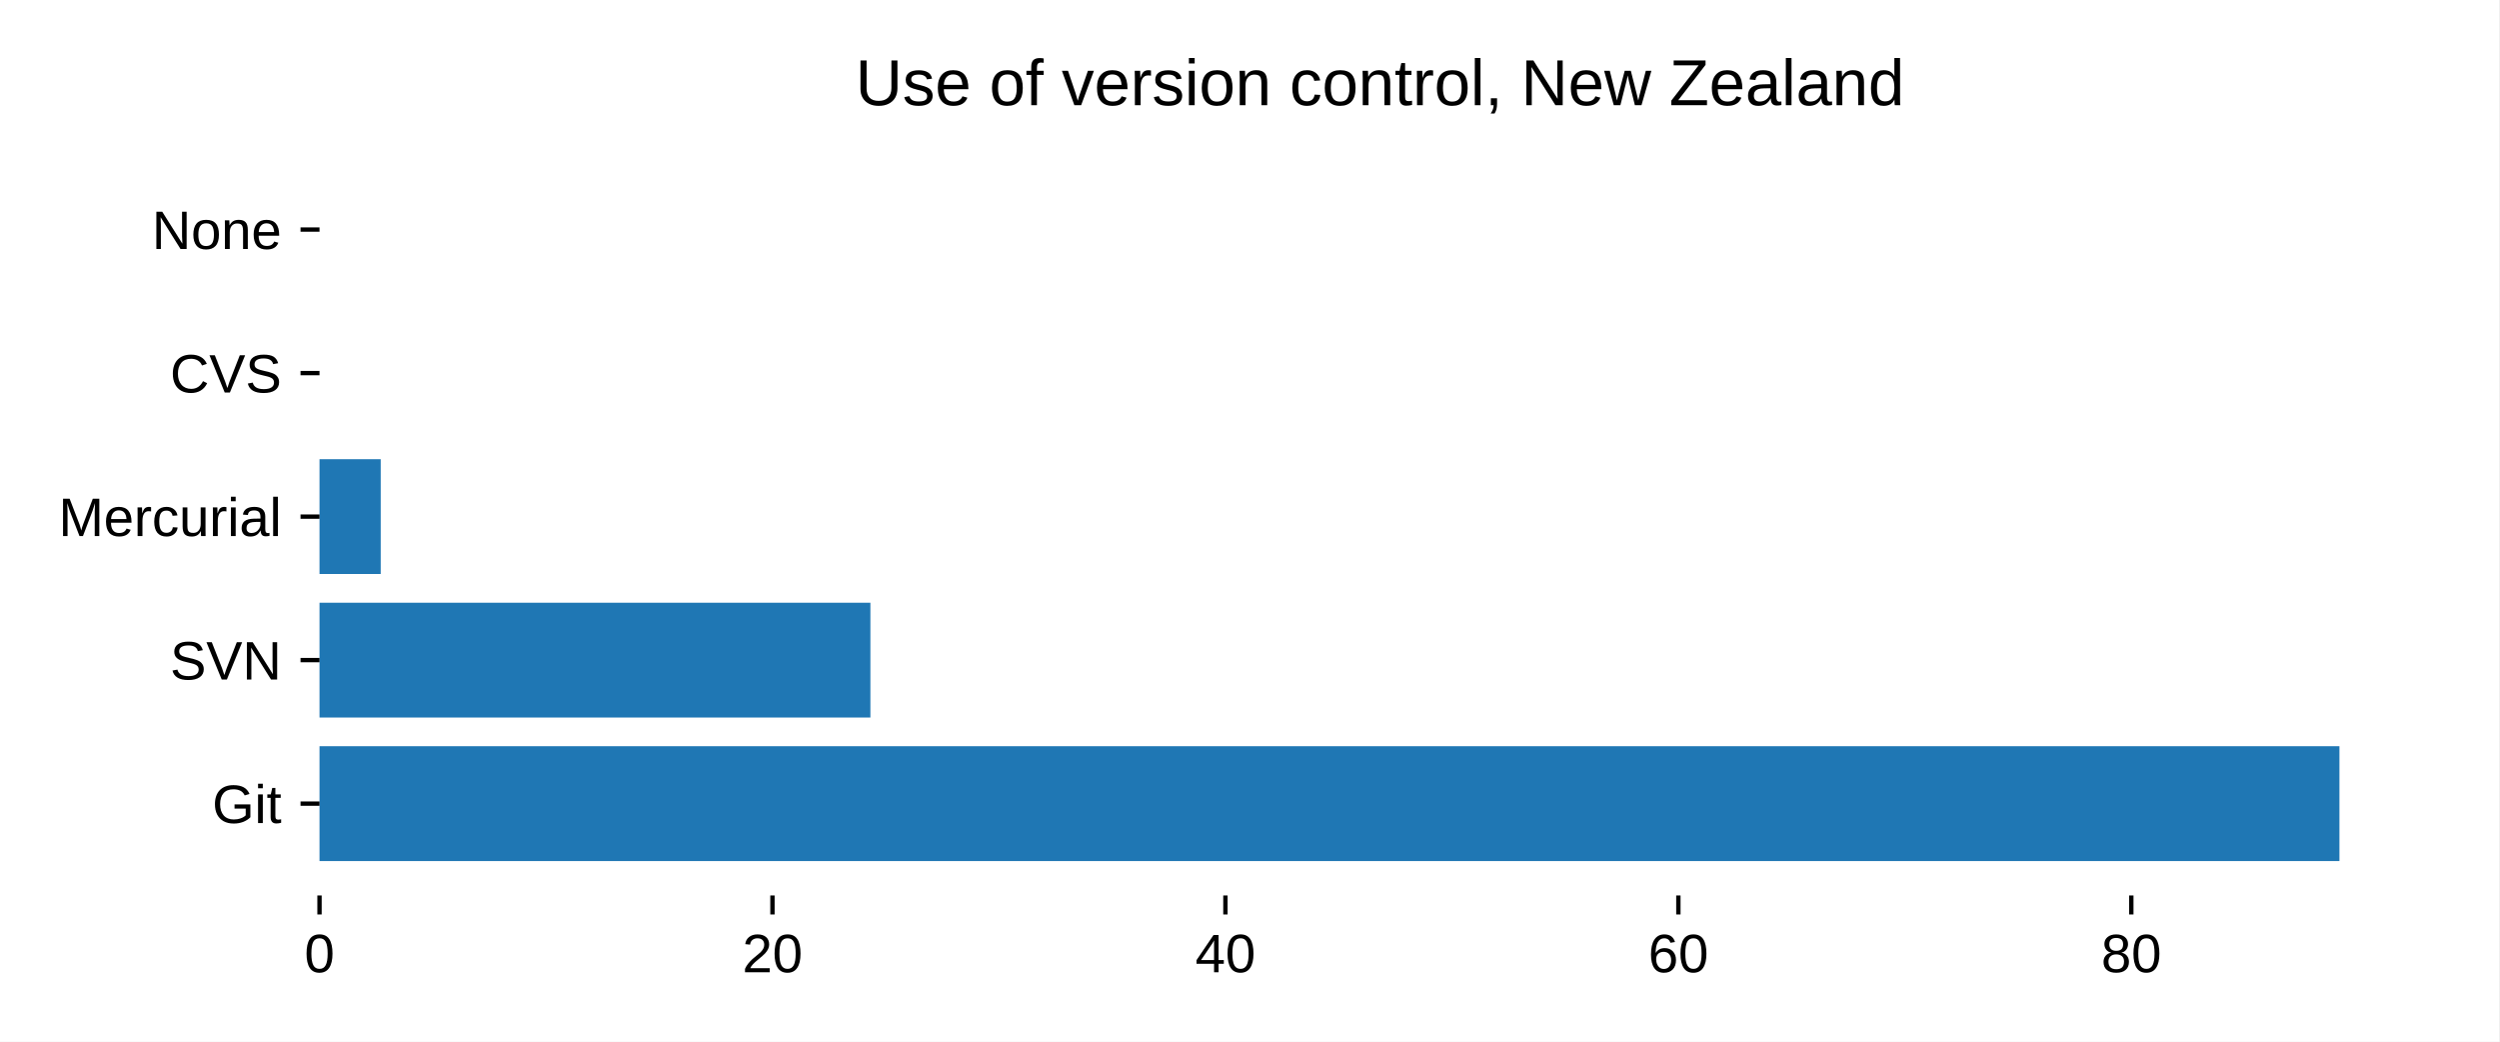
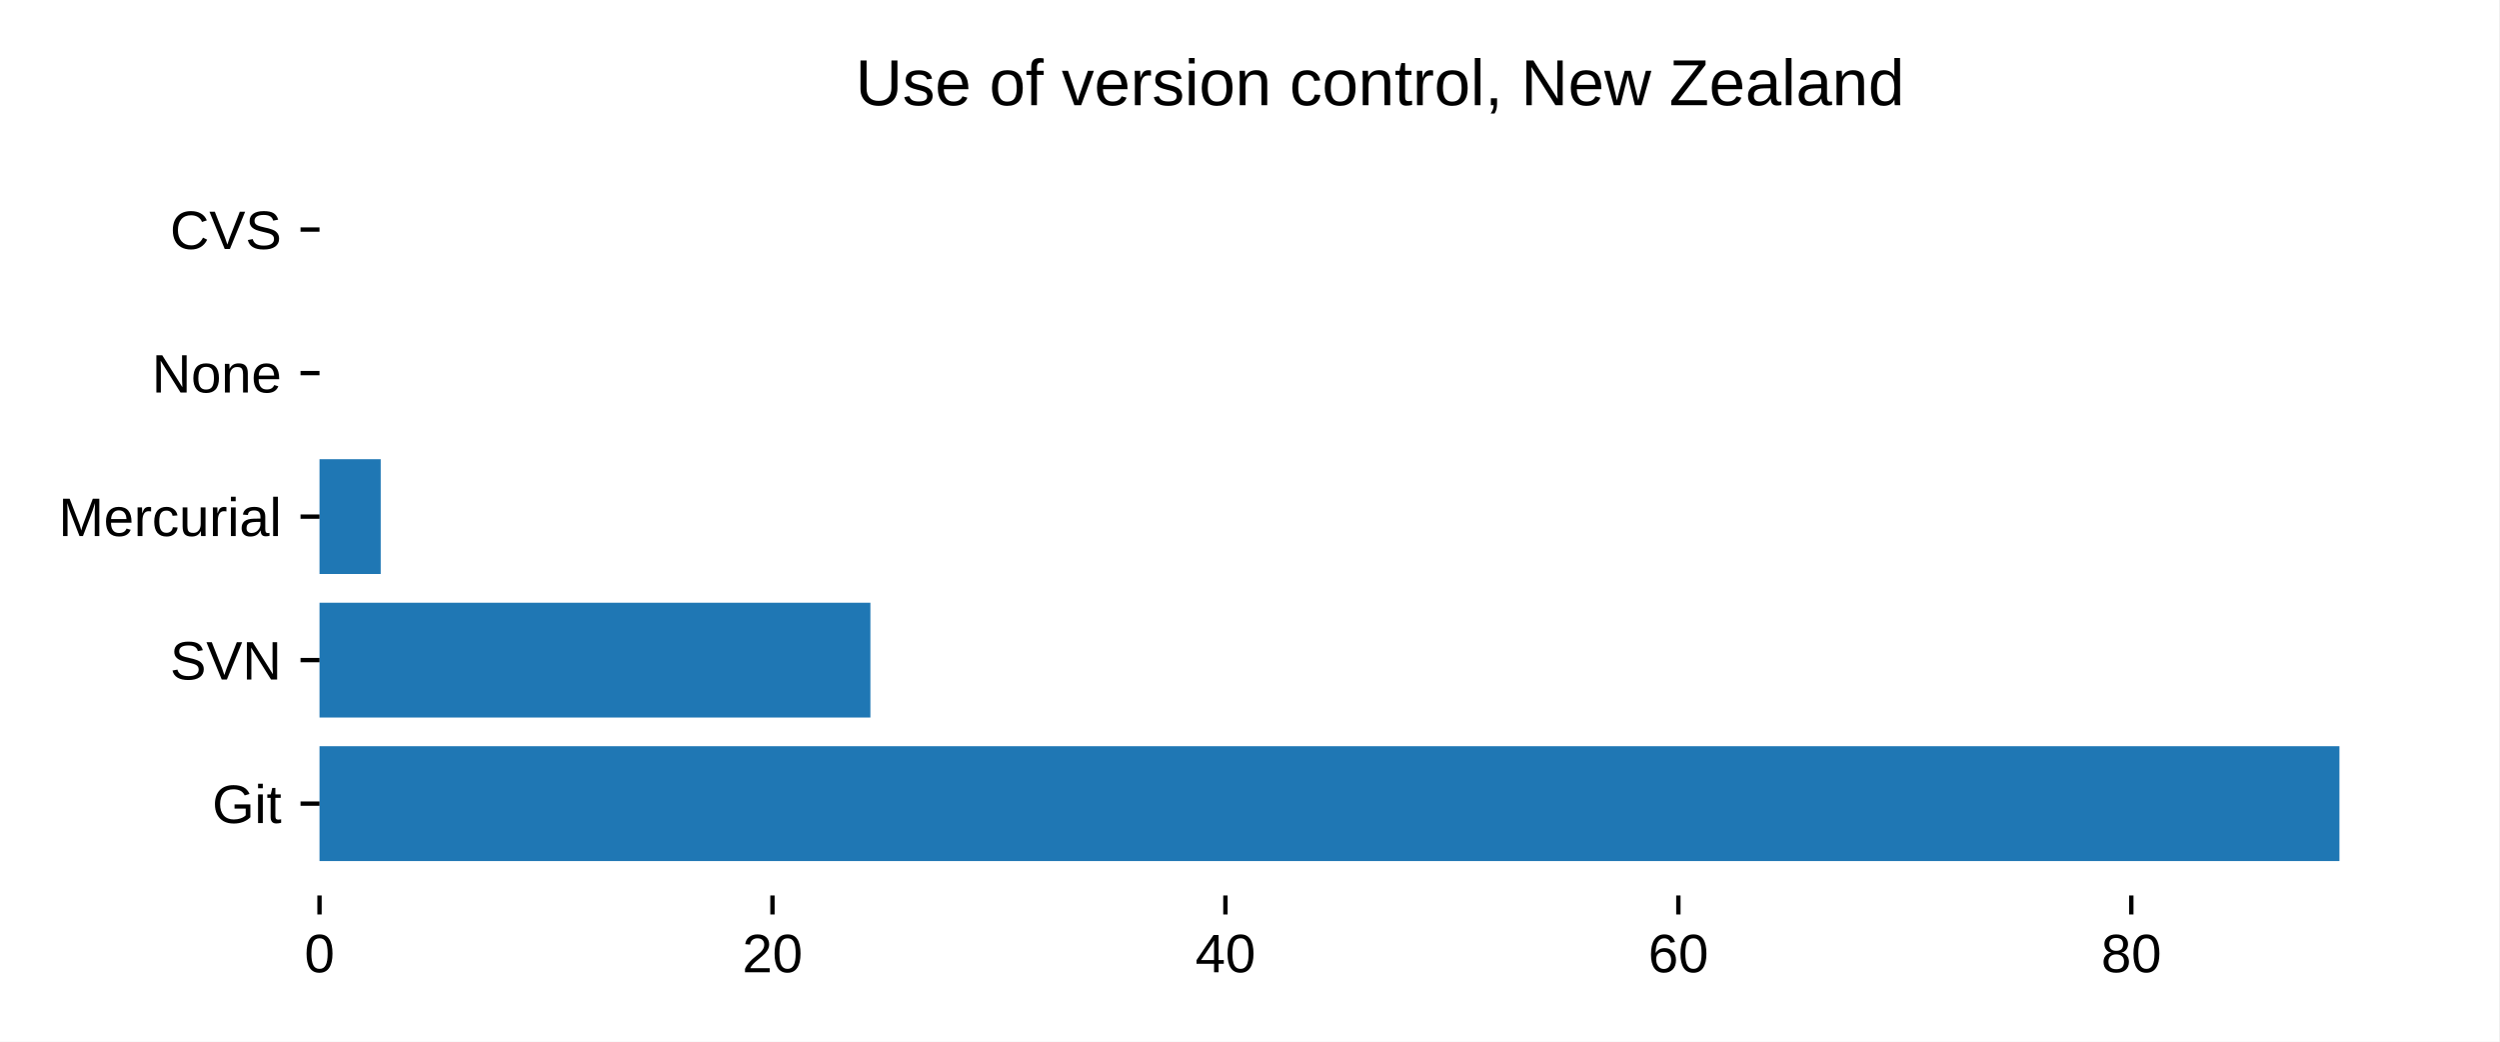
<svg xmlns="http://www.w3.org/2000/svg" xmlns:xlink="http://www.w3.org/1999/xlink" height="192pt" version="1.1" viewBox="0 0 460.8 192" width="460.8pt">
  <defs>
    <style type="text/css">*{stroke-linecap:butt;stroke-linejoin:round;}</style>
  </defs>
  <g id="figure_1">
    <g id="patch_1">
      <path d="M 0 192  L 460.8 192  L 460.8 0  L 0 0  z " style="fill:#ffffff;" />
    </g>
    <g id="axes_1">
      <g id="patch_2">
        <path d="M 58.916 165.055  L 450 165.055  L 450 25.389  L 58.916 25.389  z " style="fill:#ffffff;" />
      </g>
      <g id="patch_3">
        <path clip-path="url(#p09c533ebeb)" d="M 58.916 158.706  L 431.377 158.706  L 431.377 137.545  L 58.916 137.545  z " style="fill:#1f77b4;" />
      </g>
      <g id="patch_4">
        <path clip-path="url(#p09c533ebeb)" d="M 58.916 132.255  L 160.496 132.255  L 160.496 111.093  L 58.916 111.093  z " style="fill:#1f77b4;" />
      </g>
      <g id="patch_5">
        <path clip-path="url(#p09c533ebeb)" d="M 58.916 105.803  L 70.202 105.803  L 70.202 84.641  L 58.916 84.641  z " style="fill:#1f77b4;" />
      </g>
      <g id="patch_6">
        <path clip-path="url(#p09c533ebeb)" d="M 58.916 79.351  L 58.916 79.351  L 58.916 58.19  L 58.916 58.19  z " style="fill:#1f77b4;" />
      </g>
      <g id="patch_7">
        <path clip-path="url(#p09c533ebeb)" d="M 58.916 52.899  L 58.916 52.899  L 58.916 31.738  L 58.916 31.738  z " style="fill:#1f77b4;" />
      </g>
      <g id="matplotlib.axis_1">
        <g id="xtick_1">
          <g id="line2d_1">
            <defs>
              <path d="M 0 0  L 0 3.5  " id="mc3a356a46d" style="stroke:#000000;stroke-width:0.8;" />
            </defs>
            <g>
              <use style="stroke:#000000;stroke-width:0.8;" x="58.916" xlink:href="#mc3a356a46d" y="165.055" />
            </g>
          </g>
          <g id="text_1">
            <text style="font-family:Arial;font-size:10px;font-stretch:normal;font-style:normal;font-weight:normal;text-anchor:middle;" transform="rotate(-0, 58.91562, 179.2125)" x="58.916" y="179.213">0</text>
          </g>
        </g>
        <g id="xtick_2">
          <g id="line2d_2">
            <g>
              <use style="stroke:#000000;stroke-width:0.8;" x="142.437" xlink:href="#mc3a356a46d" y="165.055" />
            </g>
          </g>
          <g id="text_2">
            <text style="font-family:Arial;font-size:10px;font-stretch:normal;font-style:normal;font-weight:normal;text-anchor:middle;" transform="rotate(-0, 142.4373, 179.2125)" x="142.437" y="179.213">20</text>
          </g>
        </g>
        <g id="xtick_3">
          <g id="line2d_3">
            <g>
              <use style="stroke:#000000;stroke-width:0.8;" x="225.959" xlink:href="#mc3a356a46d" y="165.055" />
            </g>
          </g>
          <g id="text_3">
            <text style="font-family:Arial;font-size:10px;font-stretch:normal;font-style:normal;font-weight:normal;text-anchor:middle;" transform="rotate(-0, 225.9589, 179.2125)" x="225.959" y="179.213">40</text>
          </g>
        </g>
        <g id="xtick_4">
          <g id="line2d_4">
            <g>
              <use style="stroke:#000000;stroke-width:0.8;" x="309.481" xlink:href="#mc3a356a46d" y="165.055" />
            </g>
          </g>
          <g id="text_4">
            <text style="font-family:Arial;font-size:10px;font-stretch:normal;font-style:normal;font-weight:normal;text-anchor:middle;" transform="rotate(-0, 309.4805, 179.2125)" x="309.481" y="179.213">60</text>
          </g>
        </g>
        <g id="xtick_5">
          <g id="line2d_5">
            <g>
              <use style="stroke:#000000;stroke-width:0.8;" x="393.002" xlink:href="#mc3a356a46d" y="165.055" />
            </g>
          </g>
          <g id="text_5">
            <text style="font-family:Arial;font-size:10px;font-stretch:normal;font-style:normal;font-weight:normal;text-anchor:middle;" transform="rotate(-0, 393.0021, 179.2125)" x="393.002" y="179.213">80</text>
          </g>
        </g>
      </g>
      <g id="matplotlib.axis_2">
        <g id="ytick_1">
          <g id="line2d_6">
            <defs>
              <path d="M 0 0  L -3.5 0  " id="m82278324de" style="stroke:#000000;stroke-width:0.8;" />
            </defs>
            <g>
              <use style="stroke:#000000;stroke-width:0.8;" x="58.916" xlink:href="#m82278324de" y="148.126" />
            </g>
          </g>
          <g id="text_6">
            <text style="font-family:Arial;font-size:10px;font-stretch:normal;font-style:normal;font-weight:normal;text-anchor:end;" transform="rotate(-0, 51.91562, 151.7045)" x="51.916" y="151.704">Git</text>
          </g>
        </g>
        <g id="ytick_2">
          <g id="line2d_7">
            <g>
              <use style="stroke:#000000;stroke-width:0.8;" x="58.916" xlink:href="#m82278324de" y="121.674" />
            </g>
          </g>
          <g id="text_7">
            <text style="font-family:Arial;font-size:10px;font-stretch:normal;font-style:normal;font-weight:normal;text-anchor:end;" transform="rotate(-0, 51.91562, 125.2527)" x="51.916" y="125.253">SVN</text>
          </g>
        </g>
        <g id="ytick_3">
          <g id="line2d_8">
            <g>
              <use style="stroke:#000000;stroke-width:0.8;" x="58.916" xlink:href="#m82278324de" y="95.222" />
            </g>
          </g>
          <g id="text_8">
            <text style="font-family:Arial;font-size:10px;font-stretch:normal;font-style:normal;font-weight:normal;text-anchor:end;" transform="rotate(-0, 51.91562, 98.80094)" x="51.916" y="98.801">Mercurial</text>
          </g>
        </g>
        <g id="ytick_4">
          <g id="line2d_9">
            <g>
              <use style="stroke:#000000;stroke-width:0.8;" x="58.916" xlink:href="#m82278324de" y="68.77" />
            </g>
          </g>
          <g id="text_9">
-             <text style="font-family:Arial;font-size:10px;font-stretch:normal;font-style:normal;font-weight:normal;text-anchor:end;" transform="rotate(-0, 51.91562, 72.34917)" x="51.916" y="72.349">CVS</text>
+             <text style="font-family:Arial;font-size:10px;font-stretch:normal;font-style:normal;font-weight:normal;text-anchor:end;" transform="rotate(-0, 51.91562, 72.34917)" x="51.916" y="72.349">None</text>
          </g>
        </g>
        <g id="ytick_5">
          <g id="line2d_10">
            <g>
              <use style="stroke:#000000;stroke-width:0.8;" x="58.916" xlink:href="#m82278324de" y="42.319" />
            </g>
          </g>
          <g id="text_10">
-             <text style="font-family:Arial;font-size:10px;font-stretch:normal;font-style:normal;font-weight:normal;text-anchor:end;" transform="rotate(-0, 51.91562, 45.89741)" x="51.916" y="45.897">None</text>
+             <text style="font-family:Arial;font-size:10px;font-stretch:normal;font-style:normal;font-weight:normal;text-anchor:end;" transform="rotate(-0, 51.91562, 45.89741)" x="51.916" y="45.897">CVS</text>
          </g>
        </g>
      </g>
      <g id="text_11">
        <text style="font-family:Arial;font-size:12px;font-stretch:normal;font-style:normal;font-weight:normal;text-anchor:middle;" transform="rotate(-0, 254.4578, 19.38938)" x="254.458" y="19.389">Use of version control, New Zealand</text>
      </g>
    </g>
  </g>
  <defs>
    <clipPath id="p09c533ebeb">
      <rect height="139.665" width="391.084" x="58.916" y="25.389" />
    </clipPath>
  </defs>
</svg>
